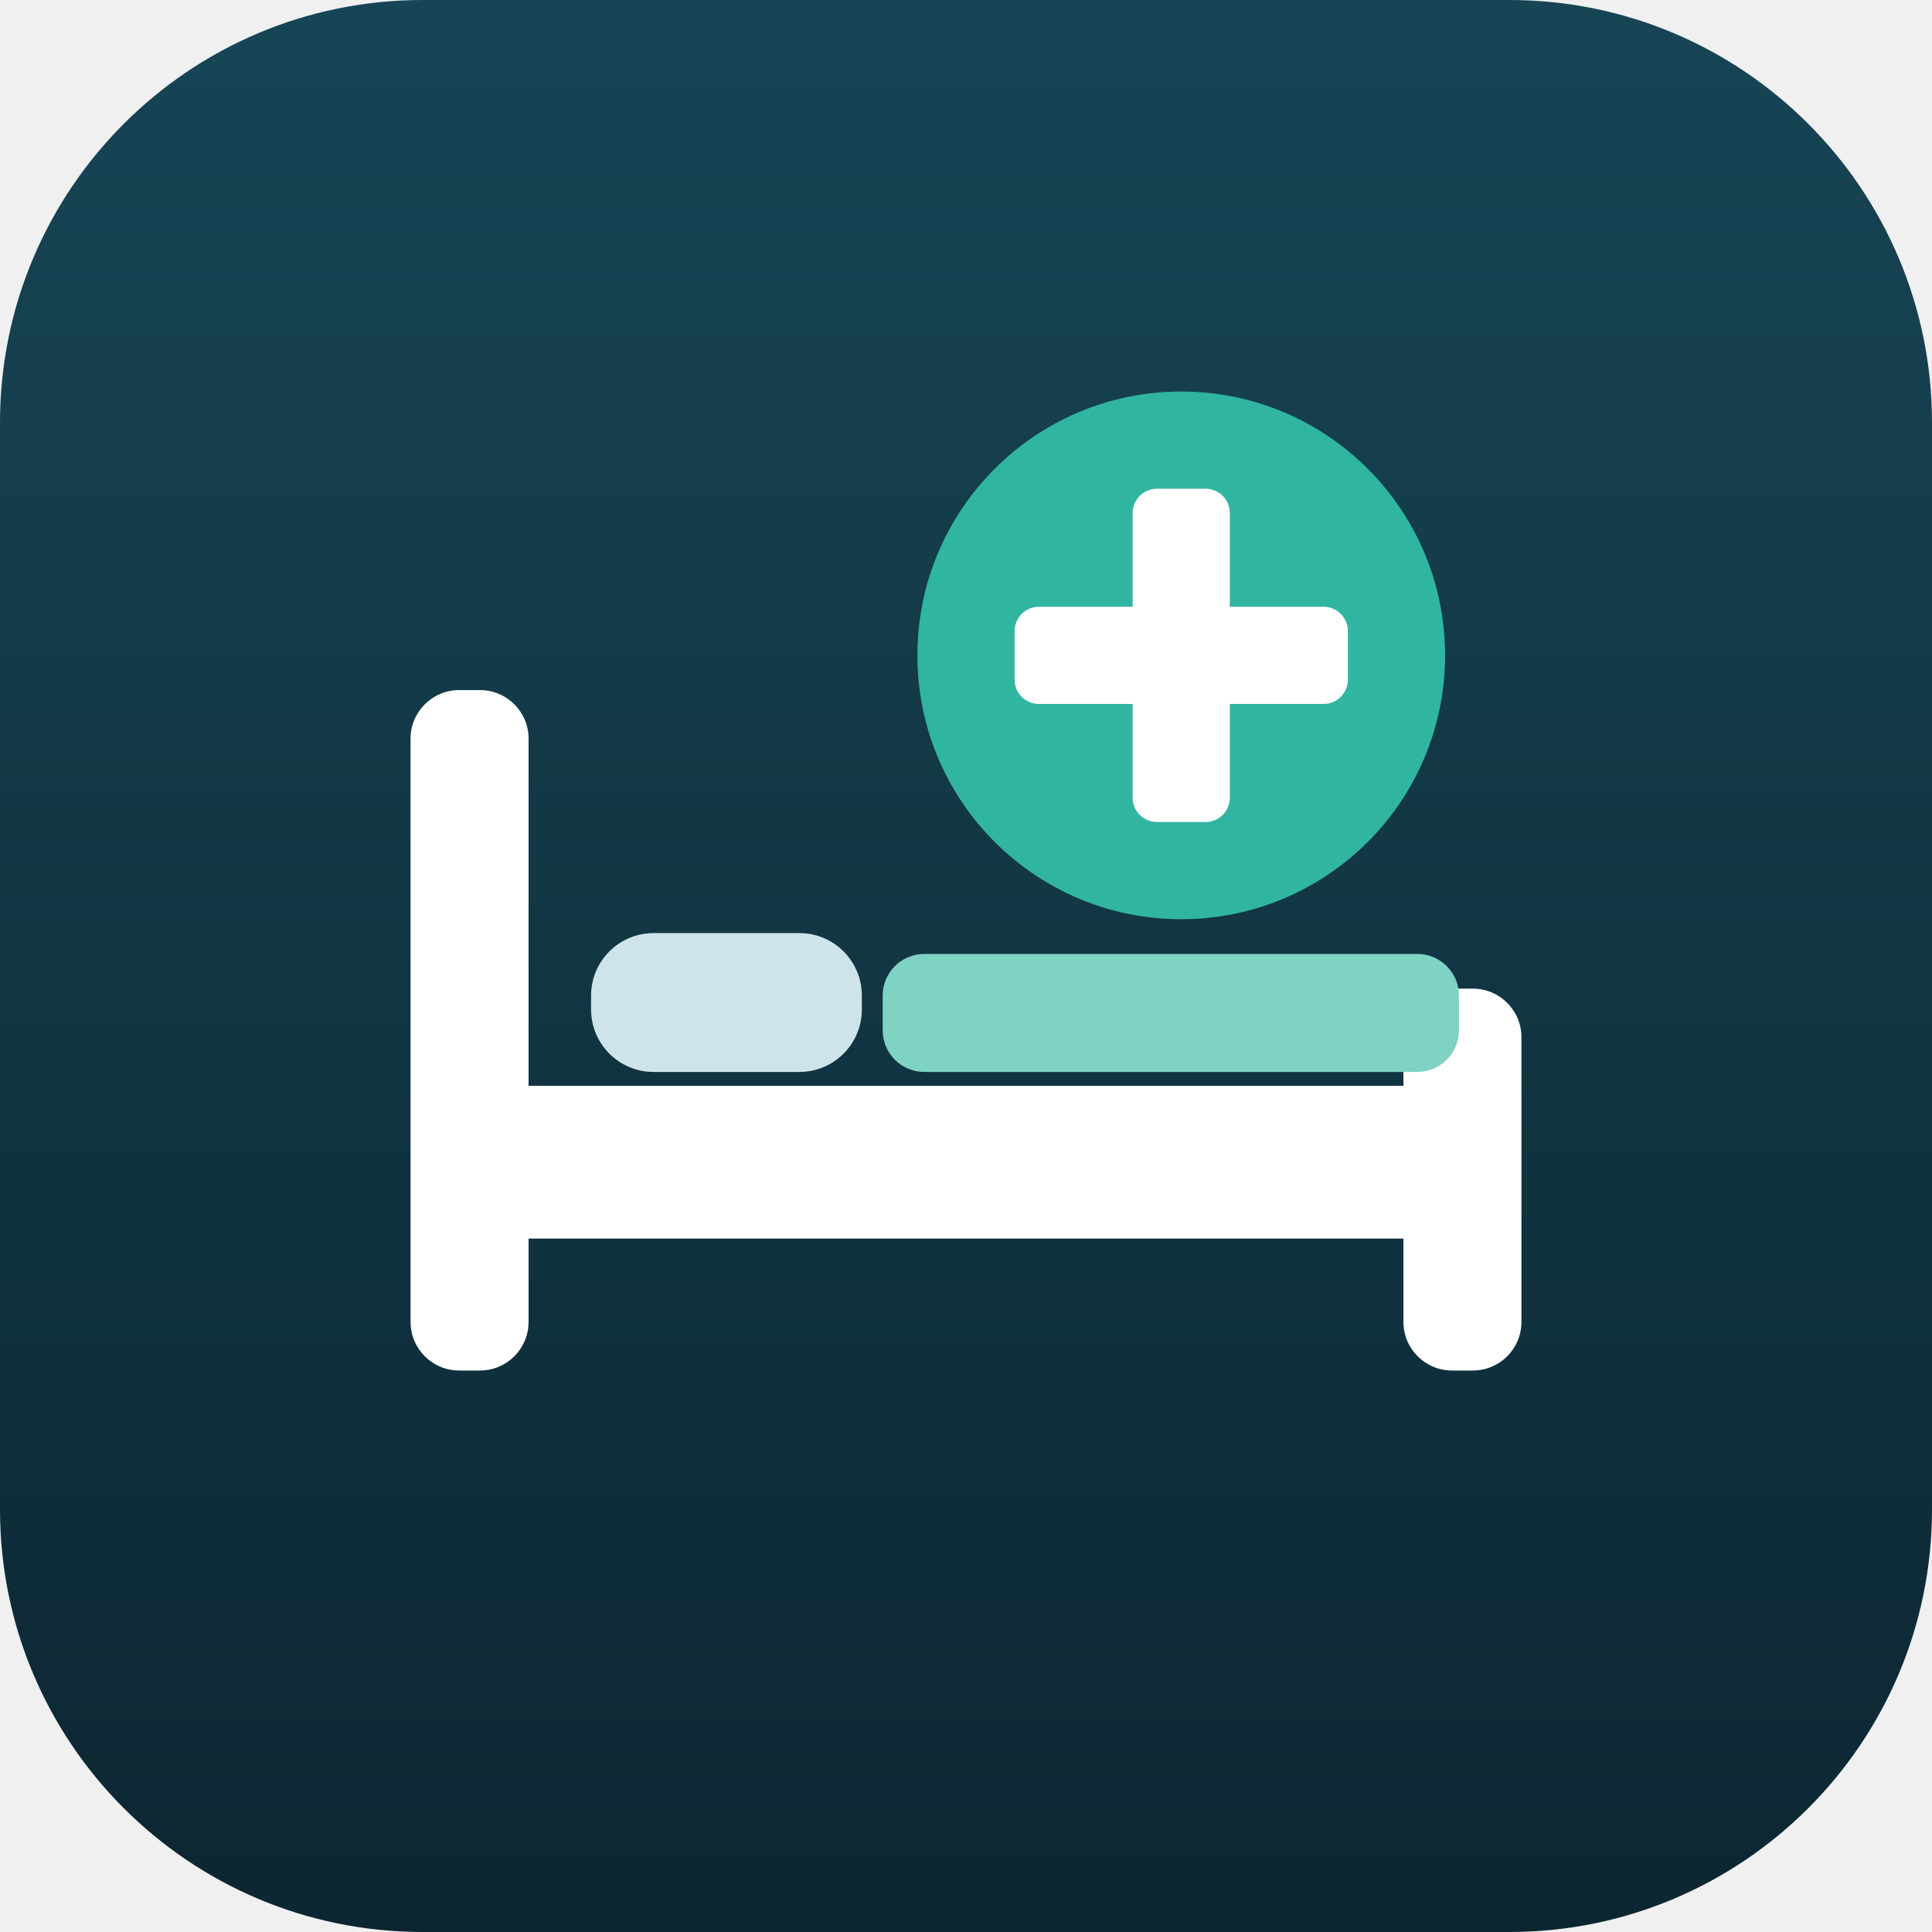
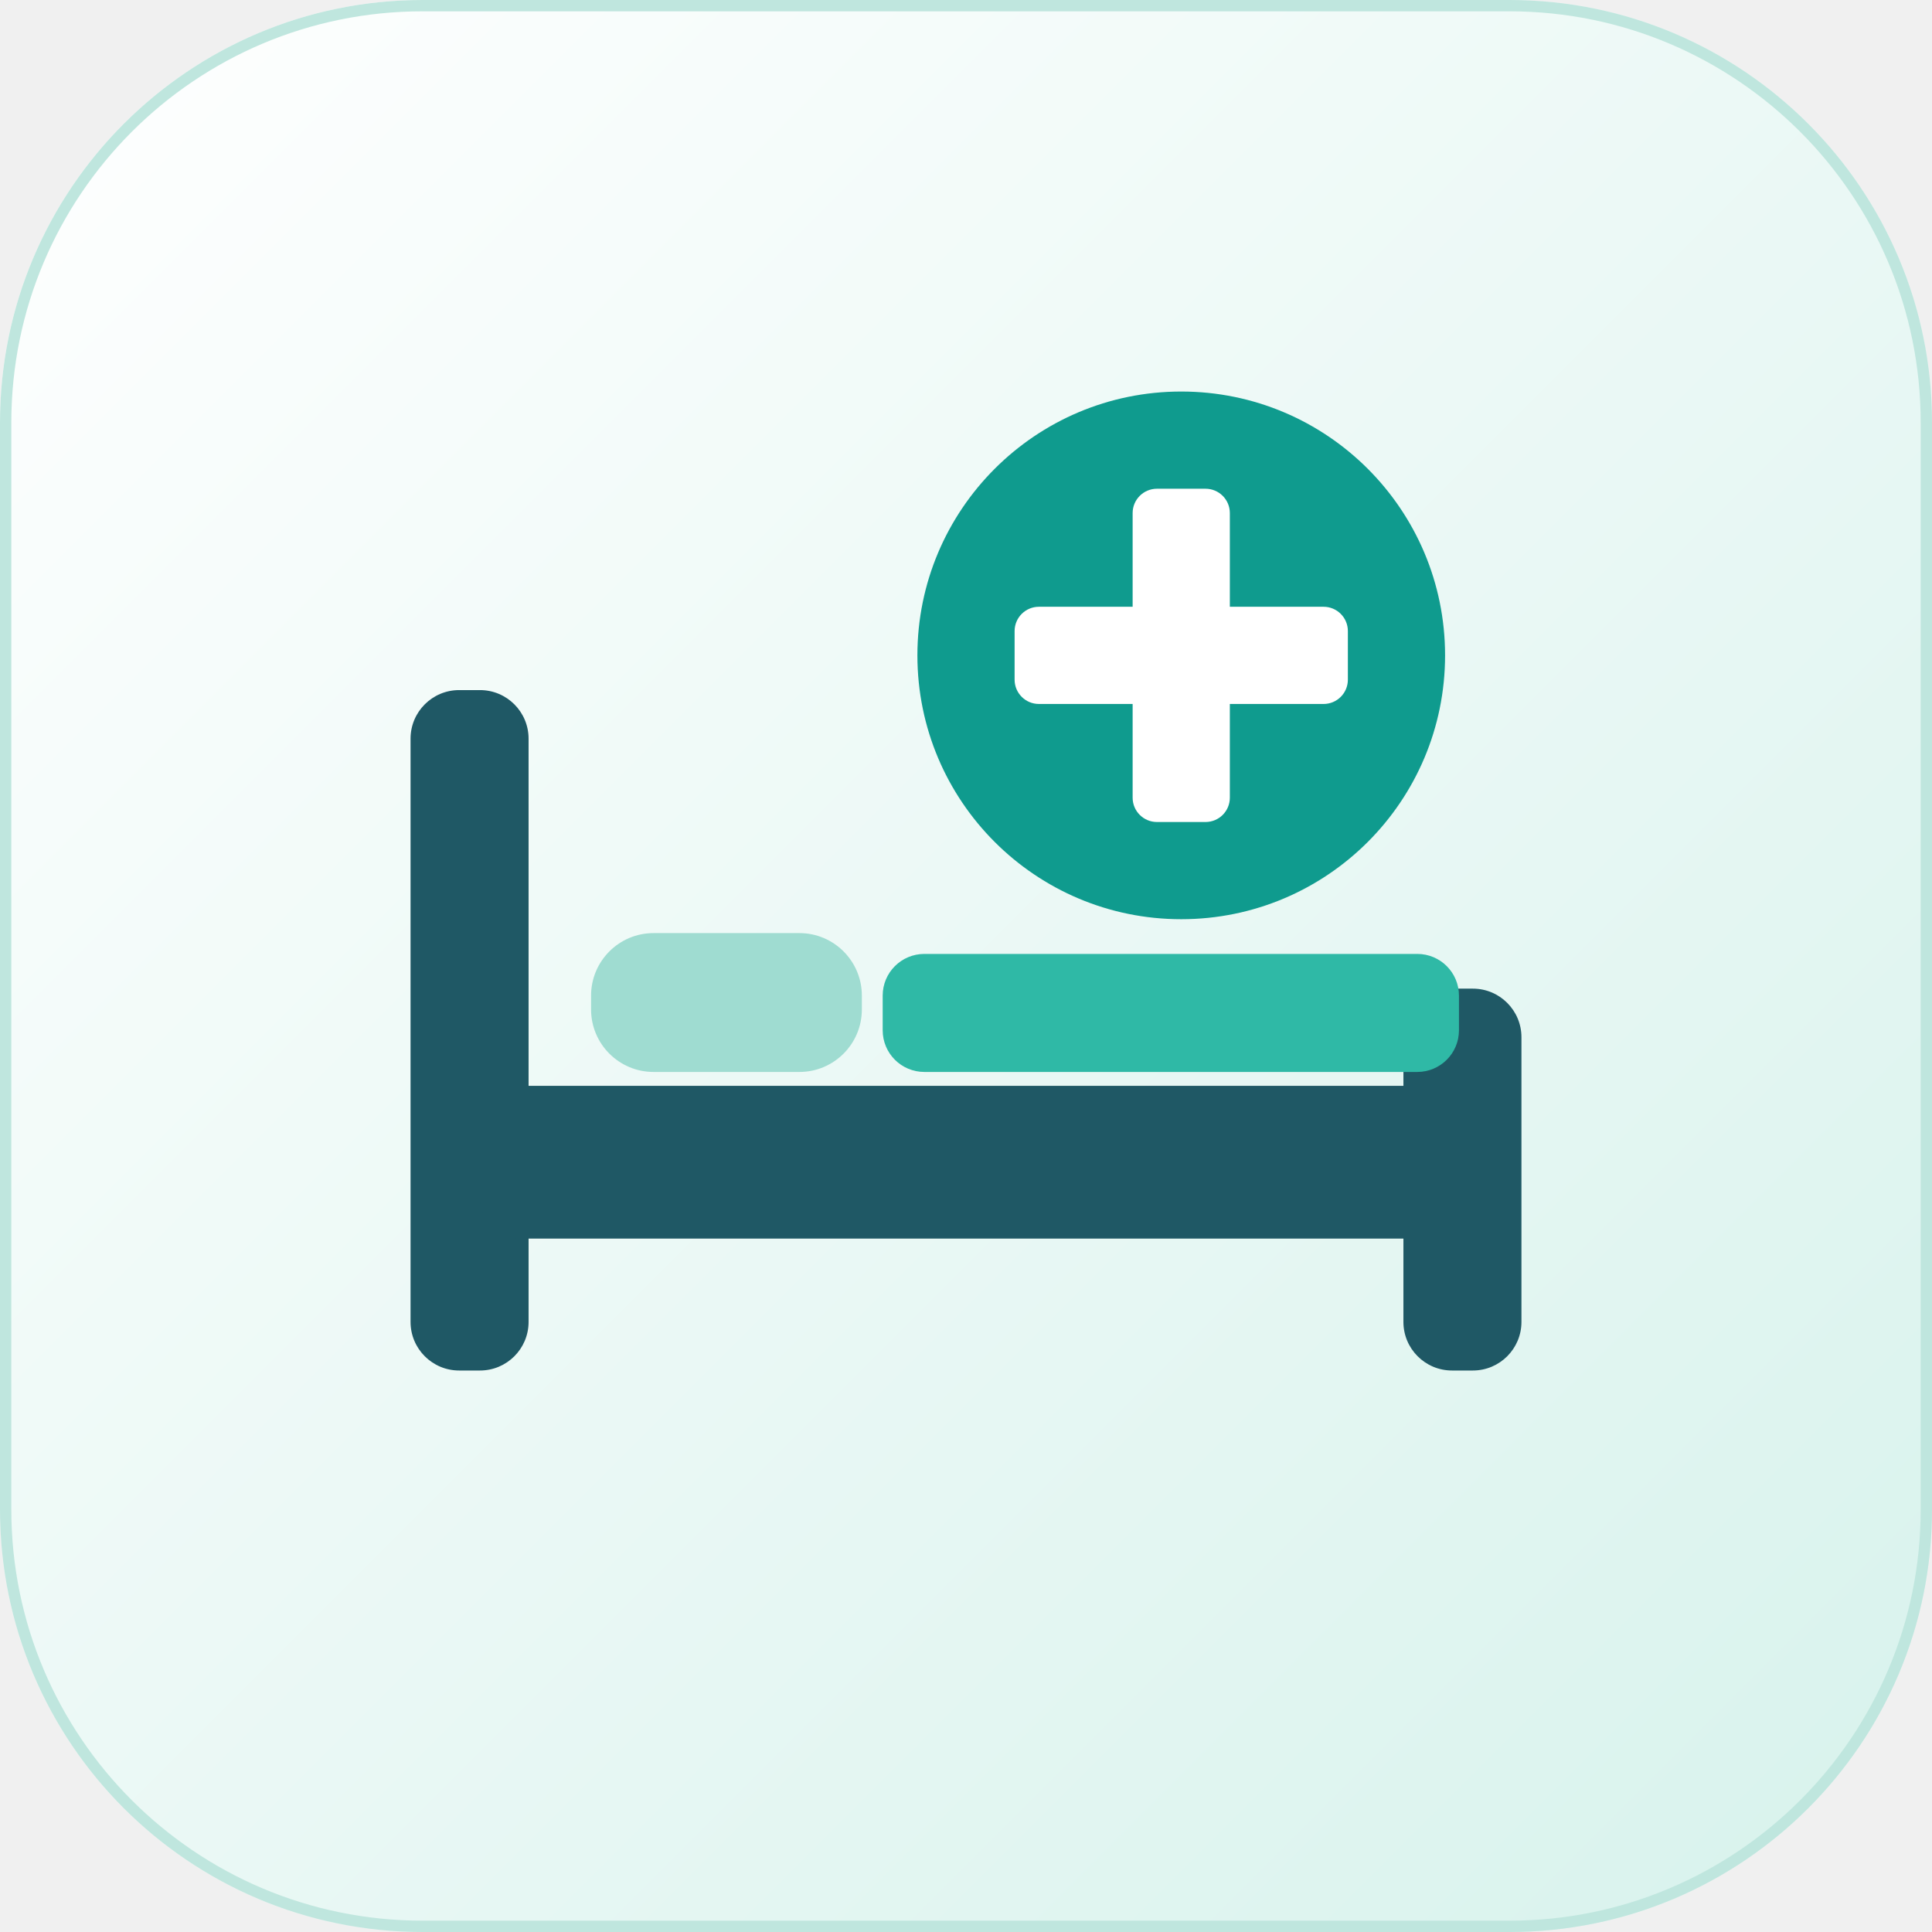
<svg xmlns="http://www.w3.org/2000/svg" viewBox="0 0 512 512">
  <defs>
-     <linearGradient id="bg" x1="0" y1="0" x2="0" y2="1">
-       <stop offset="0" stop-color="#174556" />
-       <stop offset="1" stop-color="#0c2631" />
+     <linearGradient id="bg" x1="0" y1="0" x2="1" y2="1">
+       <stop offset="0" stop-color="#ffffff" />
+       <stop offset="1" stop-color="#d7f2ec" />
    </linearGradient>
  </defs>
  <rect width="512" height="512" rx="112" fill="url(#bg)" />
+   <rect x="1.5" y="1.5" width="509" height="509" rx="110.5" fill="none" stroke="#bfe6de" stroke-width="3" />
  <g transform="translate(256 262) scale(0.92) translate(-256 -262)">
-     <rect x="96" y="176" width="34" height="196" rx="14" fill="#ffffff" />
-     <rect x="382" y="262" width="34" height="110" rx="14" fill="#ffffff" />
-     <rect x="116" y="290" width="286" height="44" rx="12" fill="#ffffff" />
-     <rect x="148" y="246" width="78" height="40" rx="18" fill="#cfe4ea" />
-     <rect x="232" y="252" width="166" height="34" rx="12" fill="#7fd3c4" />
-     <circle cx="318" cy="166" r="76" fill="#30b5a0" />
+     <rect x="96" y="176" width="34" height="196" rx="14" fill="#1f5865" />
+     <rect x="382" y="262" width="34" height="110" rx="14" fill="#1f5865" />
+     <rect x="116" y="290" width="286" height="44" rx="12" fill="#1f5865" />
+     <rect x="148" y="246" width="78" height="40" rx="18" fill="#9fdcd1" />
+     <rect x="232" y="252" width="166" height="34" rx="12" fill="#2fb9a6" />
+     <circle cx="318" cy="166" r="76" fill="#0f9b8e" />
    <rect x="304" y="118" width="28" height="96" rx="7" fill="#ffffff" />
    <rect x="270" y="152" width="96" height="28" rx="7" fill="#ffffff" />
  </g>
</svg>
